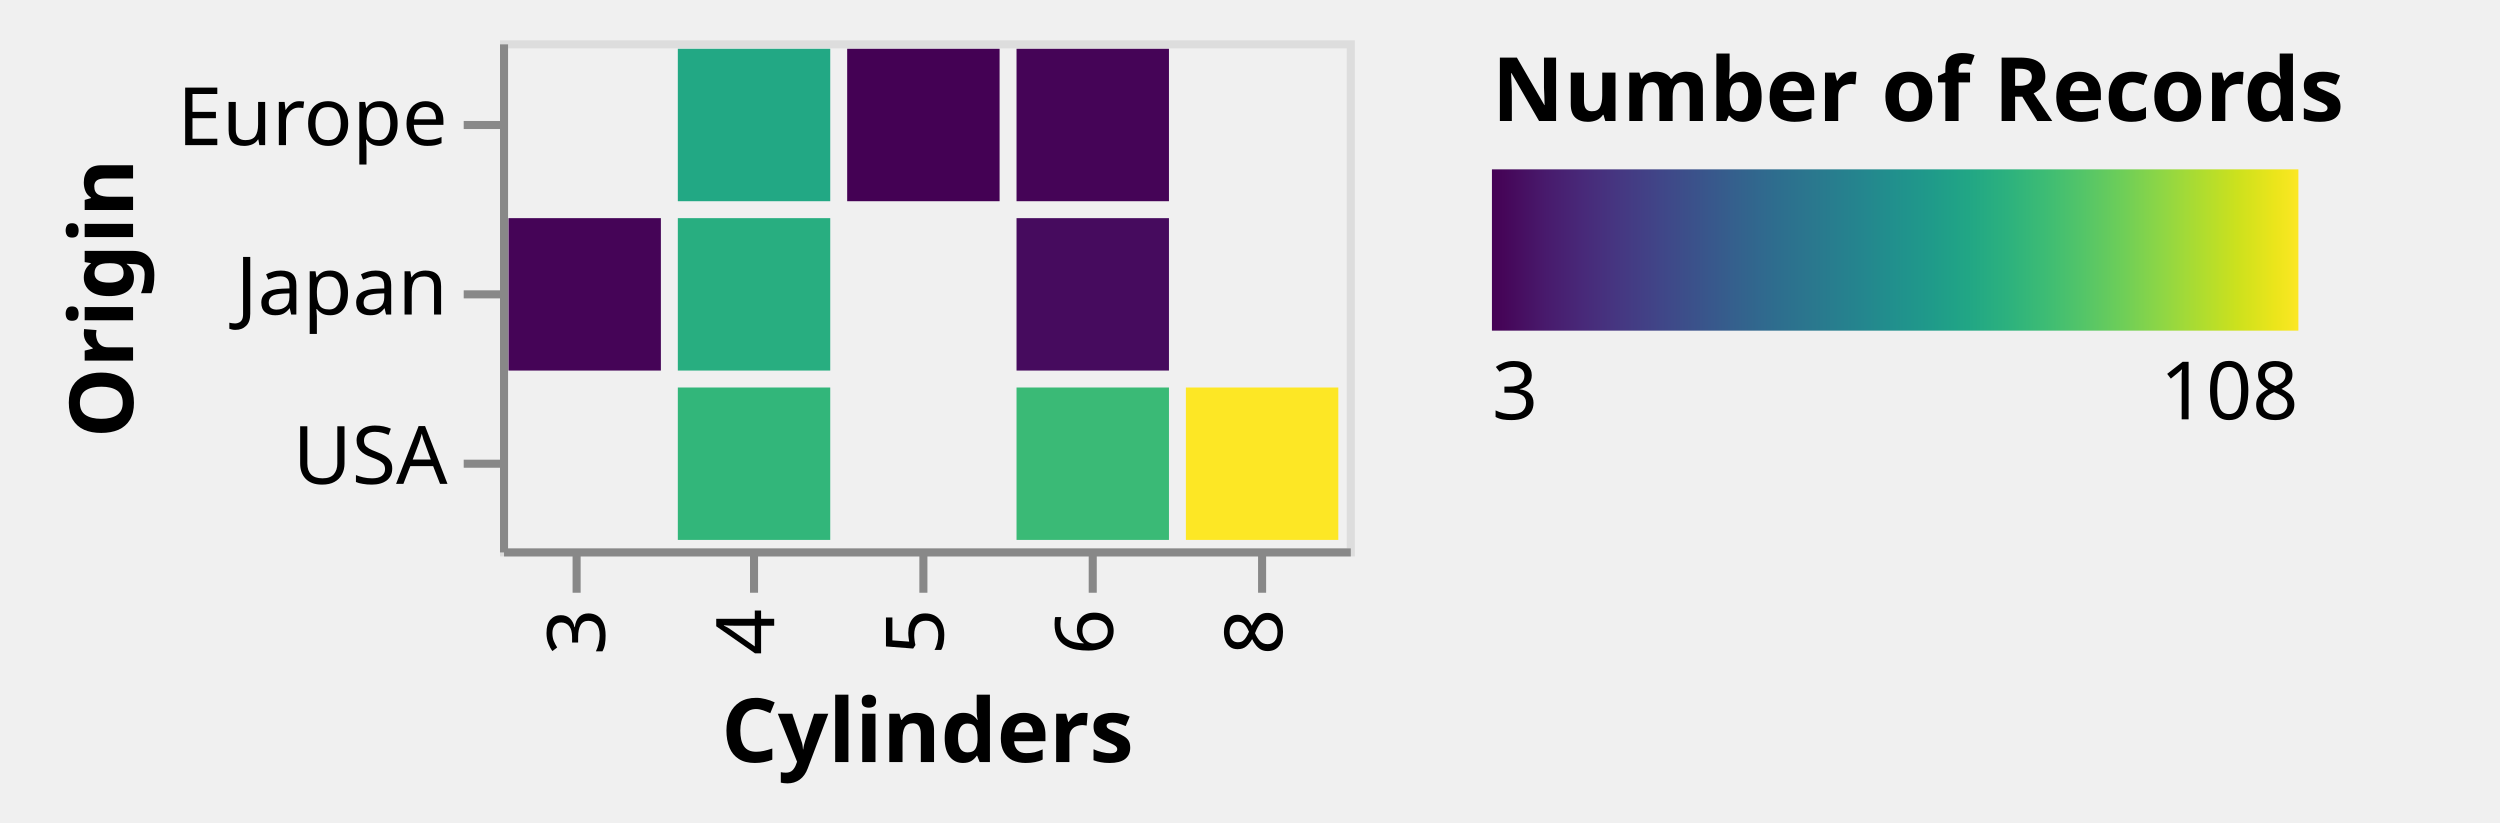
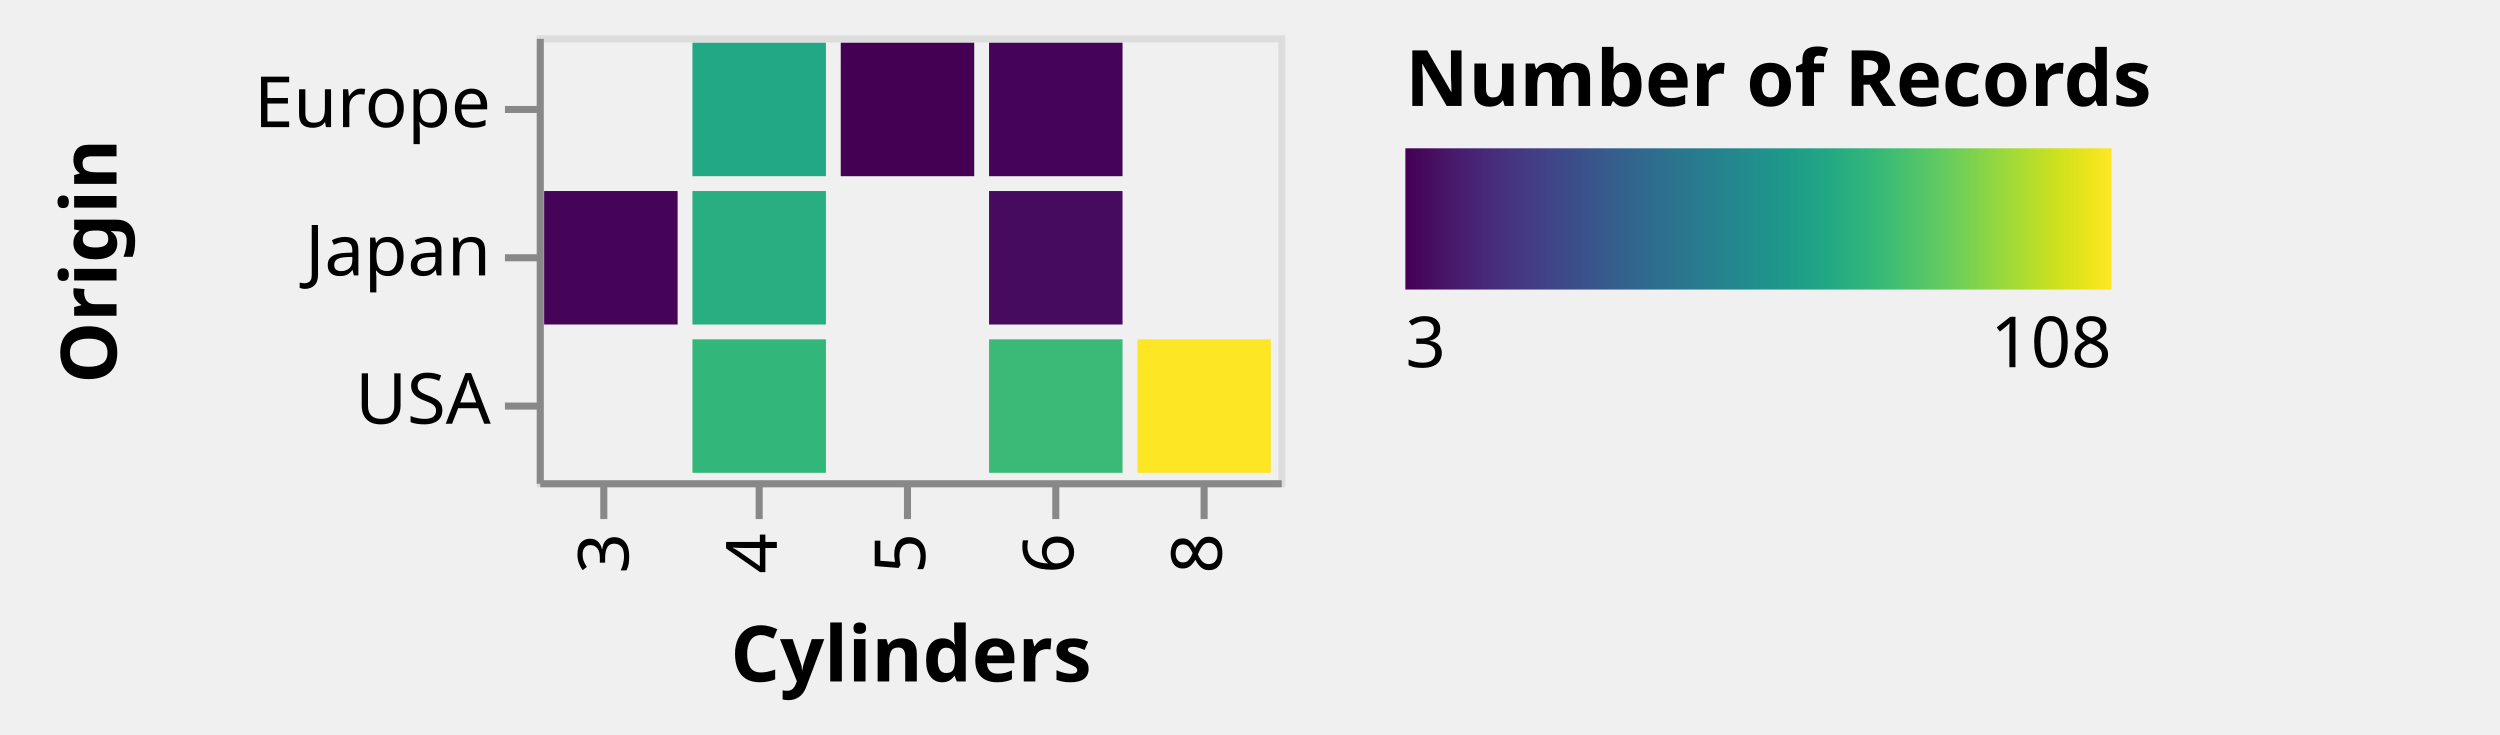
- <svg xmlns="http://www.w3.org/2000/svg" class="marks" width="310" height="102" viewBox="0 0 310 102" version="1.1">
+ <svg xmlns="http://www.w3.org/2000/svg" class="marks" width="354" height="104" viewBox="0 0 354 104" version="1.1">
  <defs>
    <linearGradient id="gradient_0" x1="0" x2="1" y1="0" y2="0">
      <stop offset="0" stop-color="#440154" />
      <stop offset="0.019" stop-color="#46075a" />
      <stop offset="0.067" stop-color="#481a6c" />
      <stop offset="0.114" stop-color="#482979" />
      <stop offset="0.162" stop-color="#453882" />
      <stop offset="0.21" stop-color="#404688" />
      <stop offset="0.257" stop-color="#3a538b" />
      <stop offset="0.305" stop-color="#34618d" />
      <stop offset="0.352" stop-color="#2e6d8e" />
      <stop offset="0.4" stop-color="#2a788e" />
      <stop offset="0.448" stop-color="#25838e" />
      <stop offset="0.495" stop-color="#218f8d" />
      <stop offset="0.543" stop-color="#1f9a8a" />
      <stop offset="0.59" stop-color="#21a685" />
      <stop offset="0.638" stop-color="#2cb17e" />
      <stop offset="0.686" stop-color="#3dbc74" />
      <stop offset="0.733" stop-color="#54c568" />
      <stop offset="0.781" stop-color="#6ece58" />
      <stop offset="0.829" stop-color="#8ed645" />
      <stop offset="0.876" stop-color="#addc30" />
      <stop offset="0.924" stop-color="#cde11d" />
      <stop offset="0.971" stop-color="#ece51b" />
      <stop offset="1" stop-color="#fde725" />
    </linearGradient>
    <clipPath id="clip1">
      <rect x="0" y="0" width="105" height="63" />
    </clipPath>
    <clipPath id="clip2">
      <rect x="0" y="0" width="105" height="63" />
    </clipPath>
    <clipPath id="clip3">
      <rect x="0" y="0" width="105" height="63" />
    </clipPath>
    <clipPath id="clip4">
      <rect x="0" y="0" width="105" height="63" />
    </clipPath>
  </defs>
-   <g transform="translate(62,5)">
+   <g transform="translate(76,5)">
    <g class="mark-group role-frame root">
      <g transform="translate(0,0)">
        <path class="background" d="M0.5,0.5h105v63h-105Z" style="fill: transparent; stroke: #ddd;" />
        <g>
          <g class="mark-rect role-mark morgan_brush_bg" clip-path="url(#clip1)">
            <path d="M0,0h0v0h0Z" style="fill: #fdbb84; fill-opacity: 0.5;" />
          </g>
          <g class="mark-rect role-mark alex_brush_bg" clip-path="url(#clip2)">
            <path d="M0,0h0v0h0Z" style="fill: #333; fill-opacity: 0.125;" />
          </g>
          <g class="mark-rect role-mark marks">
            <path d="M85.05,43.05h18.9v18.9h-18.9Z" style="fill: #fde725;" />
            <path d="M22.05,1.05h18.9v18.9h-18.9Z" style="fill: #22a884;" />
            <path d="M22.05,22.05h18.9v18.9h-18.9Z" style="fill: #28ae80;" />
            <path d="M64.05,43.05h18.9v18.9h-18.9Z" style="fill: #3aba76;" />
            <path d="M22.05,43.05h18.9v18.9h-18.9Z" style="fill: #32b67a;" />
            <path d="M1.05,22.05h18.9v18.9h-18.9Z" style="fill: #450457;" />
            <path d="M64.05,22.05h18.9v18.9h-18.9Z" style="fill: #460b5e;" />
            <path d="M64.05,1.05h18.9v18.9h-18.9Z" style="fill: #450457;" />
            <path d="M43.05,1.05h18.9v18.9h-18.9Z" style="fill: #440154;" />
          </g>
          <g class="mark-rect role-mark alex_brush" clip-path="url(#clip3)">
            <path d="M0,0h0v0h0Z" style="fill: transparent; stroke: white;" />
          </g>
          <g class="mark-rect role-mark morgan_brush" clip-path="url(#clip4)">
            <path d="M0,0h0v0h0Z" style="fill: transparent; stroke: #e34a33;" />
          </g>
          <g class="mark-group role-legend">
            <g transform="translate(123,0)">
-               <path class="background" d="M0,0h120v49h-120Z" style="pointer-events: none; fill: none;" />
+               <path class="background" d="M0,0h150v49h-150Z" style="pointer-events: none; fill: none;" />
              <g>
                <g class="mark-group role-legend-entry">
                  <g transform="translate(0,16)">
                    <path class="background" d="M0,0h0v0h0Z" style="pointer-events: none; fill: none;" />
                    <g>
                      <g class="mark-rect role-legend-gradient" style="pointer-events: none;">
                        <path d="M0,0h100v20h-100Z" style="fill: url(#gradient_0); stroke: #ddd; stroke-width: 0; opacity: 1;" />
                      </g>
                      <g class="mark-text role-legend-label" style="pointer-events: none;">
                        <text text-anchor="start" transform="translate(0,31)" style="font: 10px sans-serif; fill: #000; opacity: 1;">3</text>
                        <text text-anchor="end" transform="translate(100,31)" style="font: 10px sans-serif; fill: #000; opacity: 1;">108</text>
                      </g>
                    </g>
                  </g>
                </g>
                <g class="mark-text role-legend-title" style="pointer-events: none;">
                  <text text-anchor="start" transform="translate(0,10)" style="font: bold 11px sans-serif; fill: #000; opacity: 1;">Number of Records</text>
                </g>
              </g>
            </g>
          </g>
          <g class="mark-group role-axis">
            <g transform="translate(0.5,63.5)">
              <path class="background" d="M0,0h0v0h0Z" style="pointer-events: none; fill: none;" />
              <g>
                <g class="mark-rule role-axis-tick" style="pointer-events: none;">
                  <line transform="translate(9,0)" x2="0" y2="5" style="fill: none; stroke: #888; stroke-width: 1; opacity: 1;" />
                  <line transform="translate(31,0)" x2="0" y2="5" style="fill: none; stroke: #888; stroke-width: 1; opacity: 1;" />
                  <line transform="translate(52,0)" x2="0" y2="5" style="fill: none; stroke: #888; stroke-width: 1; opacity: 1;" />
                  <line transform="translate(73,0)" x2="0" y2="5" style="fill: none; stroke: #888; stroke-width: 1; opacity: 1;" />
                  <line transform="translate(94,0)" x2="0" y2="5" style="fill: none; stroke: #888; stroke-width: 1; opacity: 1;" />
                </g>
                <g class="mark-text role-axis-label" style="pointer-events: none;">
                  <text text-anchor="end" transform="translate(9.5,7) rotate(270) translate(0,3)" style="font: 10px sans-serif; fill: #000; opacity: 1;">3</text>
                  <text text-anchor="end" transform="translate(30.5,7) rotate(270) translate(0,3)" style="font: 10px sans-serif; fill: #000; opacity: 1;">4</text>
                  <text text-anchor="end" transform="translate(51.5,7) rotate(270) translate(0,3)" style="font: 10px sans-serif; fill: #000; opacity: 1;">5</text>
                  <text text-anchor="end" transform="translate(72.5,7) rotate(270) translate(0,3)" style="font: 10px sans-serif; fill: #000; opacity: 1;">6</text>
                  <text text-anchor="end" transform="translate(93.5,7) rotate(270) translate(0,3)" style="font: 10px sans-serif; fill: #000; opacity: 1;">8</text>
                </g>
                <g class="mark-rule role-axis-domain" style="pointer-events: none;">
                  <line transform="translate(0,0)" x2="105" y2="0" style="fill: none; stroke: #888; stroke-width: 1; opacity: 1;" />
                </g>
                <g class="mark-text role-axis-title" style="pointer-events: none;">
-                   <text text-anchor="middle" transform="translate(52.5,26)" style="font: bold 11px sans-serif; fill: #000; opacity: 1;">Cylinders</text>
+                   <text text-anchor="middle" transform="translate(52.5,28)" style="font: bold 11px sans-serif; fill: #000; opacity: 1;">Cylinders</text>
                </g>
              </g>
            </g>
          </g>
          <g class="mark-group role-axis">
            <g transform="translate(0.5,0.5)">
              <path class="background" d="M0,0h0v0h0Z" style="pointer-events: none; fill: none;" />
              <g>
                <g class="mark-rule role-axis-tick" style="pointer-events: none;">
                  <line transform="translate(0,10)" x2="-5" y2="0" style="fill: none; stroke: #888; stroke-width: 1; opacity: 1;" />
                  <line transform="translate(0,31)" x2="-5" y2="0" style="fill: none; stroke: #888; stroke-width: 1; opacity: 1;" />
                  <line transform="translate(0,52)" x2="-5" y2="0" style="fill: none; stroke: #888; stroke-width: 1; opacity: 1;" />
                </g>
                <g class="mark-text role-axis-label" style="pointer-events: none;">
                  <text text-anchor="end" transform="translate(-7,12.5)" style="font: 10px sans-serif; fill: #000; opacity: 1;">Europe</text>
                  <text text-anchor="end" transform="translate(-7,33.5)" style="font: 10px sans-serif; fill: #000; opacity: 1;">Japan</text>
                  <text text-anchor="end" transform="translate(-7,54.5)" style="font: 10px sans-serif; fill: #000; opacity: 1;">USA</text>
                </g>
                <g class="mark-rule role-axis-domain" style="pointer-events: none;">
                  <line transform="translate(0,0)" x2="0" y2="63" style="fill: none; stroke: #888; stroke-width: 1; opacity: 1;" />
                </g>
                <g class="mark-text role-axis-title" style="pointer-events: none;">
-                   <text text-anchor="middle" transform="translate(-44,31.5) rotate(-90) translate(0,-2)" style="font: bold 11px sans-serif; fill: #000; opacity: 1;">Origin</text>
+                   <text text-anchor="middle" transform="translate(-58,31.5) rotate(-90) translate(0,-2)" style="font: bold 11px sans-serif; fill: #000; opacity: 1;">Origin</text>
                </g>
              </g>
            </g>
          </g>
        </g>
      </g>
    </g>
  </g>
</svg>
